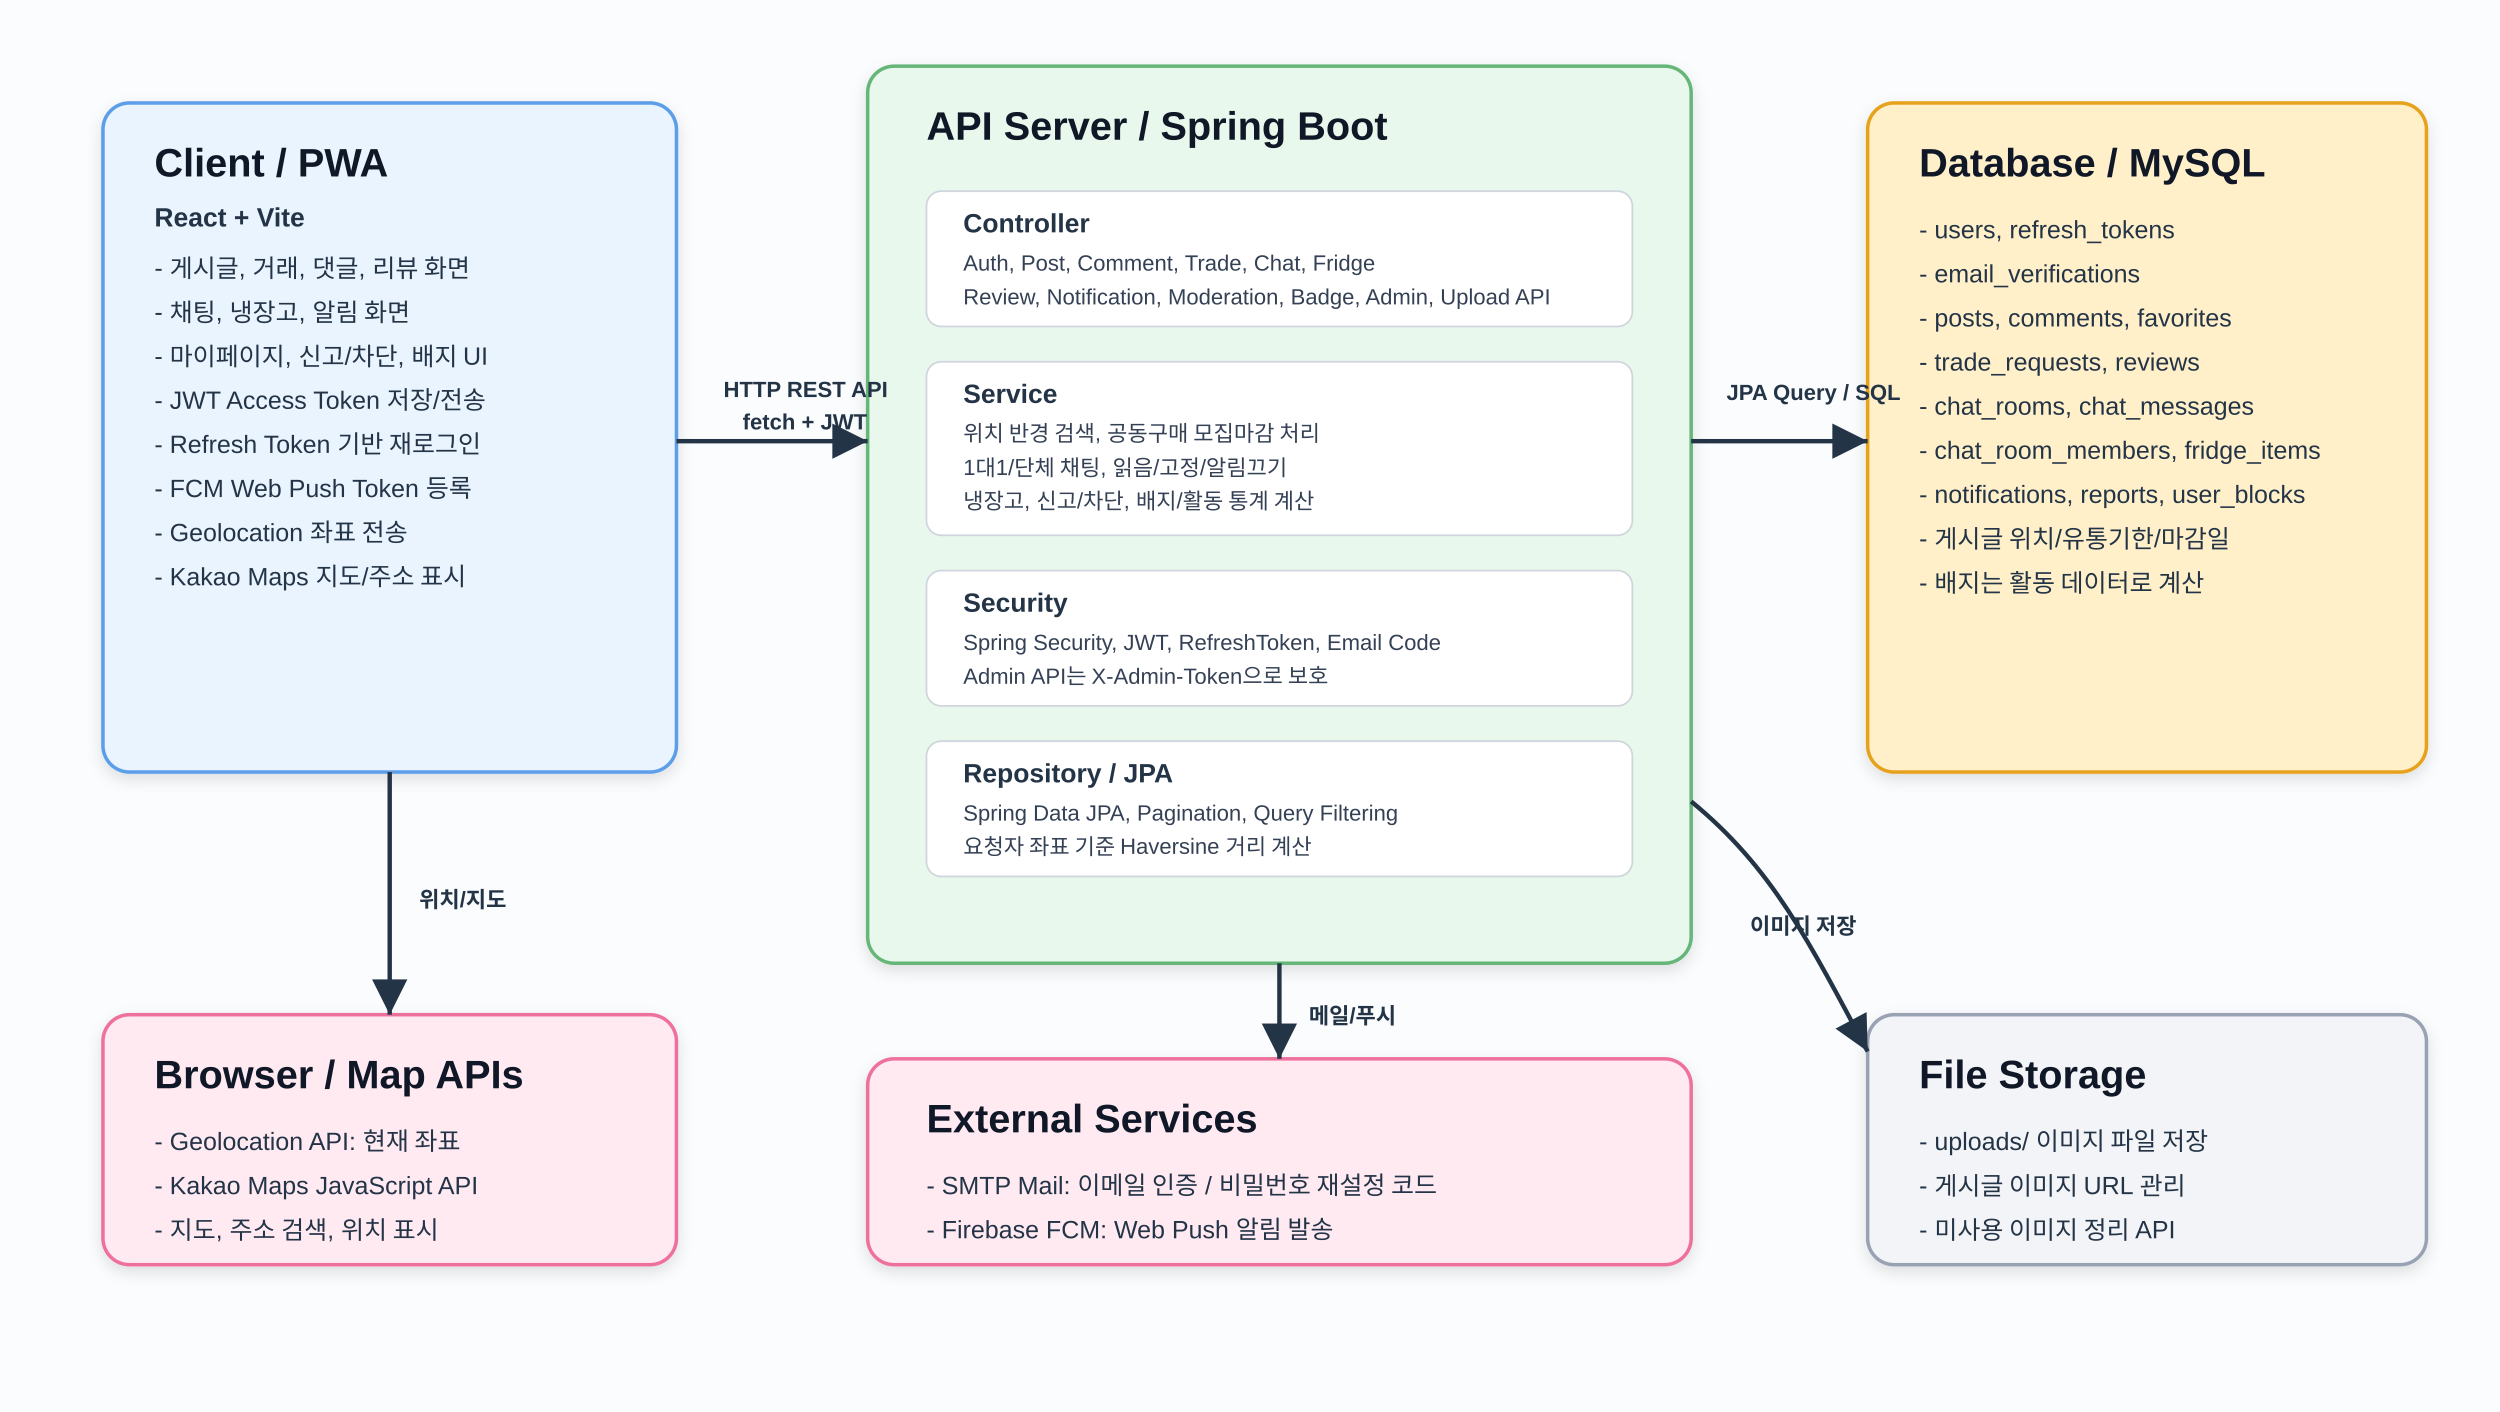
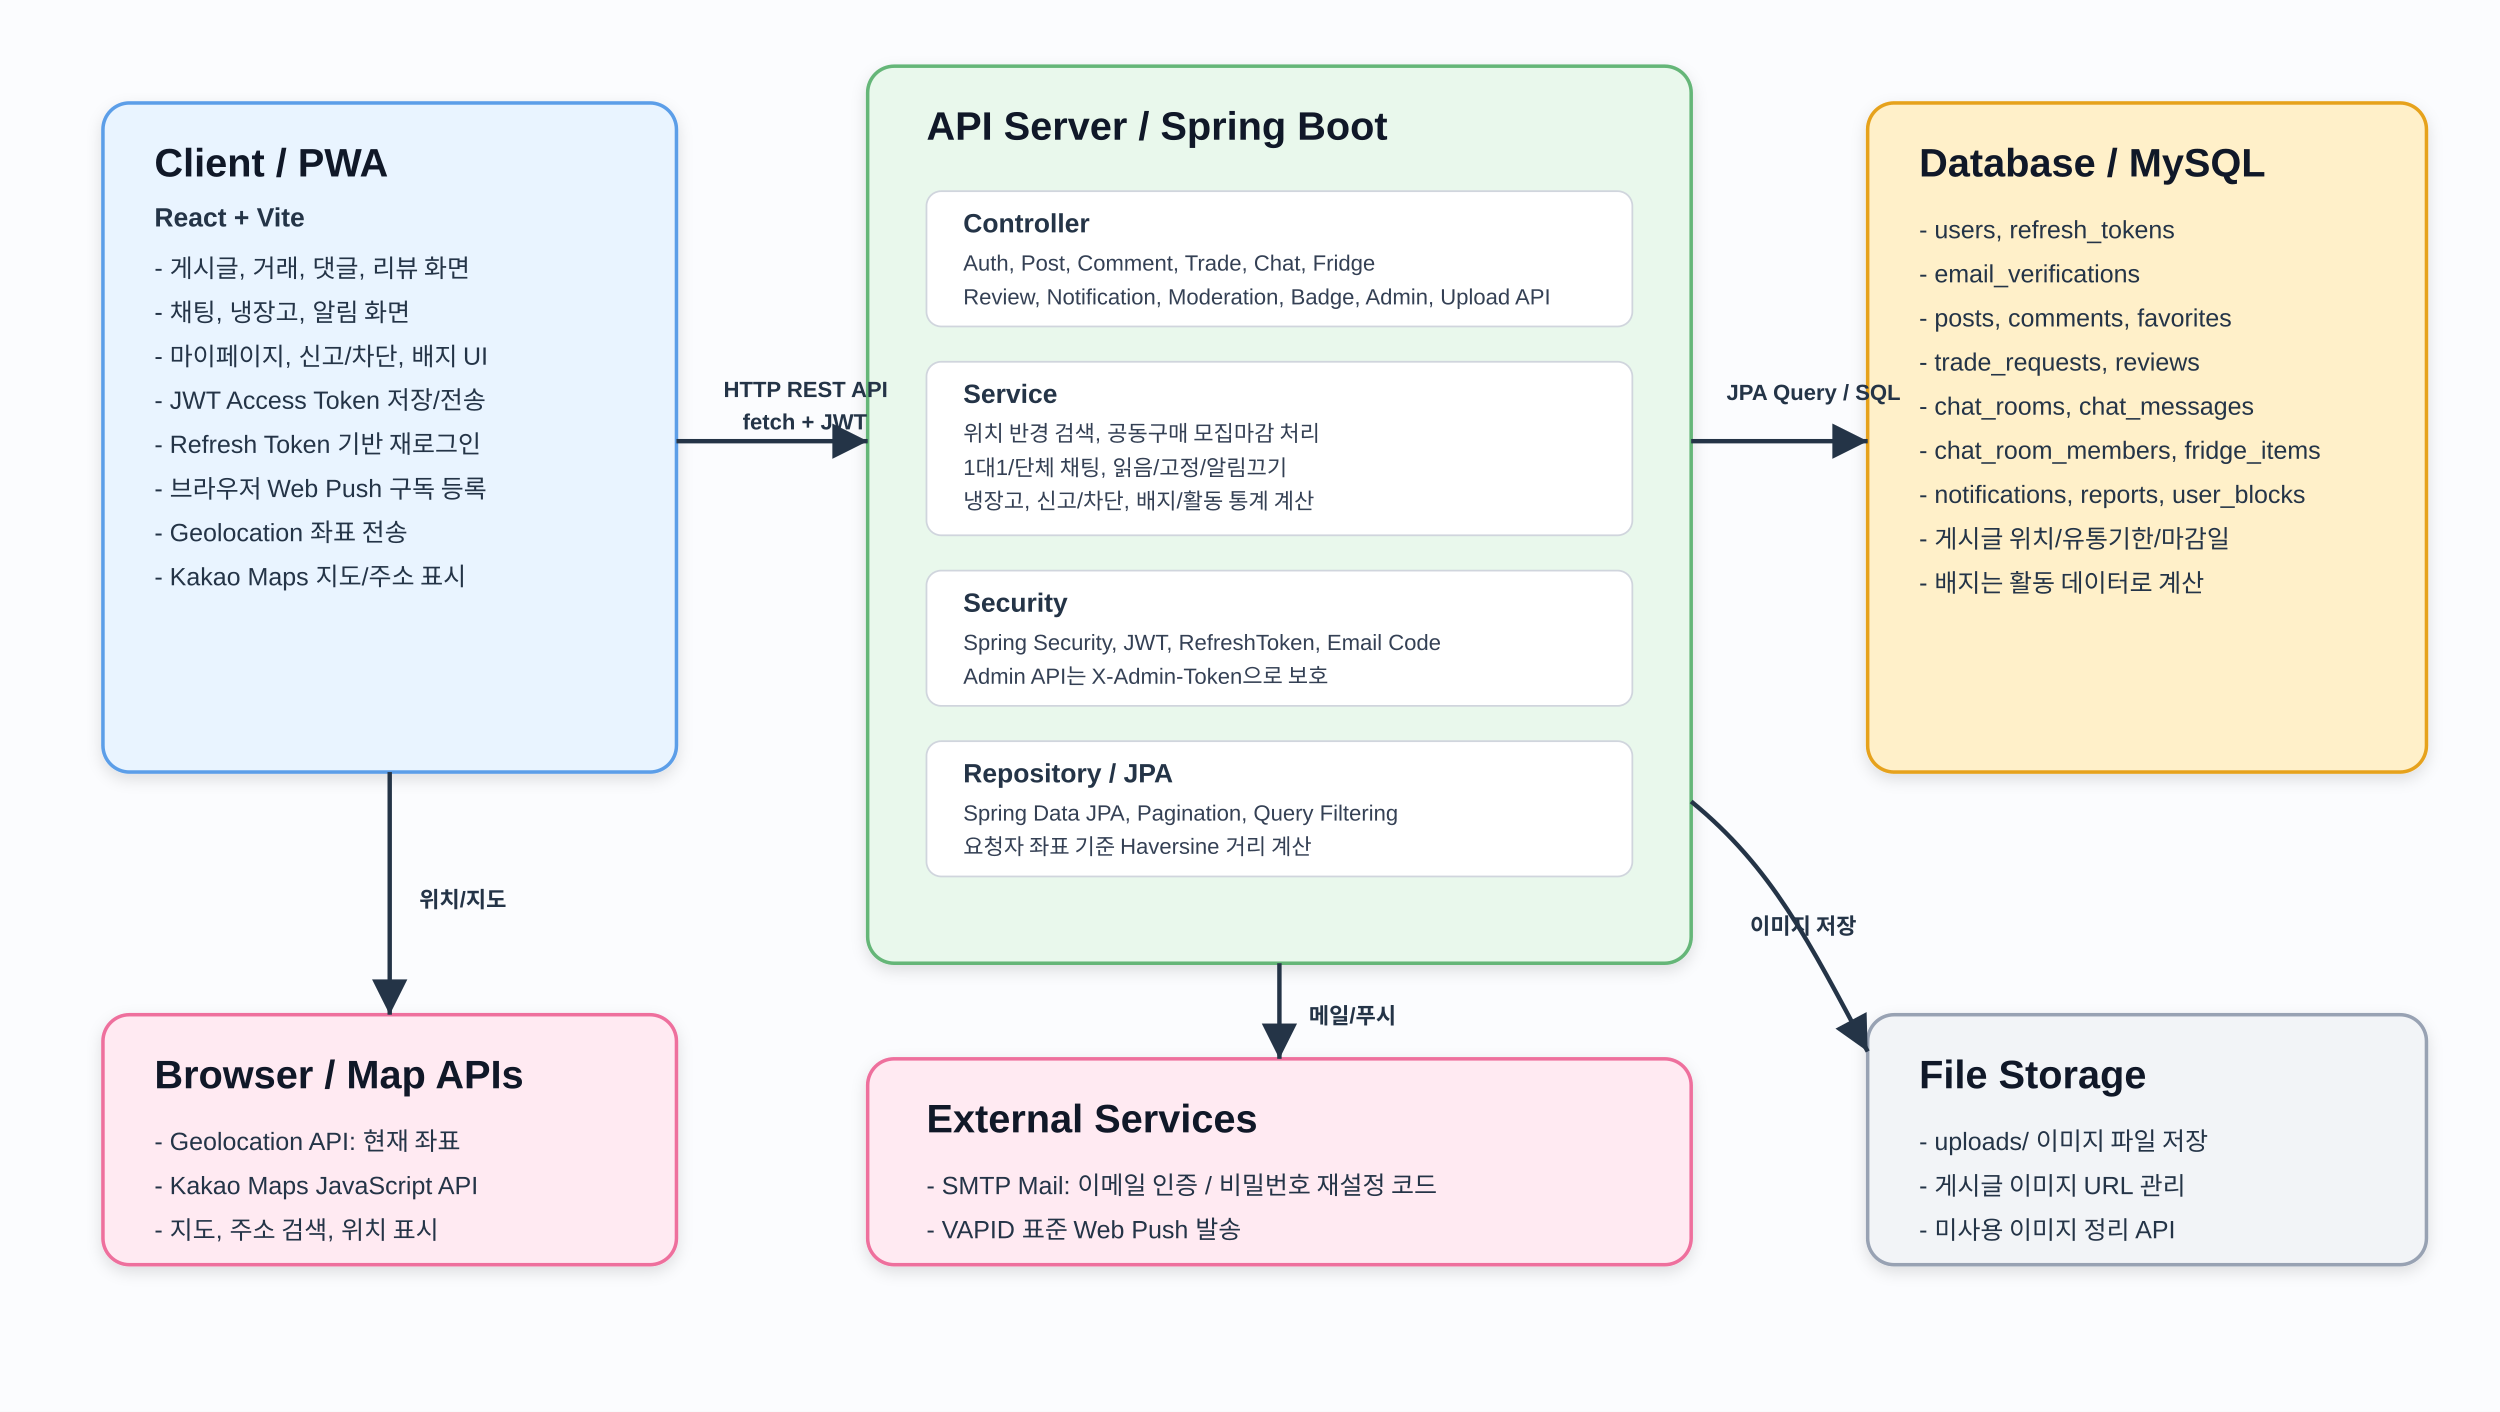
<svg xmlns="http://www.w3.org/2000/svg" width="1700" height="960" viewBox="0 0 1700 960">
  <defs>
    <marker id="arrow" markerWidth="12" markerHeight="12" refX="10" refY="6" orient="auto" markerUnits="strokeWidth">
      <path d="M2,2 L10,6 L2,10 Z" fill="#243447" />
    </marker>
    <filter id="shadow" x="-10%" y="-10%" width="120%" height="130%">
      <feDropShadow dx="0" dy="4" stdDeviation="5" flood-color="#000" flood-opacity="0.12" />
    </filter>
    <style>
      .bg { fill: #fbfcfe; }
      .box { stroke-width: 2.4; rx: 18; filter: url(#shadow); }
      .client { fill: #e9f4ff; stroke: #5b9ee8; }
      .server { fill: #e9f8ec; stroke: #65b678; }
      .db { fill: #fff0c9; stroke: #e6a21f; }
      .external { fill: #ffeaf2; stroke: #ee6f9d; }
      .storage { fill: #f2f4f7; stroke: #98a2b3; }
      .head { font: 800 27px 'Segoe UI', 'Malgun Gothic', Arial, sans-serif; fill: #101828; }
      .section { font: 800 18px 'Segoe UI', 'Malgun Gothic', Arial, sans-serif; fill: #243447; }
      .text { font: 500 17px 'Segoe UI', 'Malgun Gothic', Arial, sans-serif; fill: #243447; }
      .small { font: 500 15px 'Segoe UI', 'Malgun Gothic', Arial, sans-serif; fill: #344054; }
      .pill { fill: #ffffff; stroke: #d0d5dd; stroke-width: 1.2; rx: 10; }
      .arrow { stroke: #243447; stroke-width: 3; fill: none; marker-end: url(#arrow); }
      .label { font: 800 15px 'Segoe UI', 'Malgun Gothic', Arial, sans-serif; fill: #243447; }
    </style>
  </defs>
  <rect class="bg" width="1700" height="960" />
  <rect x="70" y="70" width="390" height="455" class="box client" />
  <text x="105" y="120" class="head">Client / PWA</text>
  <text x="105" y="154" class="section">React + Vite</text>
  <text x="105" y="188" class="text">- 게시글, 거래, 댓글, 리뷰 화면</text>
  <text x="105" y="218" class="text">- 채팅, 냉장고, 알림 화면</text>
  <text x="105" y="248" class="text">- 마이페이지, 신고/차단, 배지 UI</text>
  <text x="105" y="278" class="text">- JWT Access Token 저장/전송</text>
  <text x="105" y="308" class="text">- Refresh Token 기반 재로그인</text>
-   <text x="105" y="338" class="text">- FCM Web Push Token 등록</text>
+   <text x="105" y="338" class="text">- 브라우저 Web Push 구독 등록</text>
  <text x="105" y="368" class="text">- Geolocation 좌표 전송</text>
  <text x="105" y="398" class="text">- Kakao Maps 지도/주소 표시</text>
  <rect x="590" y="45" width="560" height="610" class="box server" />
  <text x="630" y="95" class="head">API Server / Spring Boot</text>
  <rect x="630" y="130" width="480" height="92" class="pill" />
  <text x="655" y="158" class="section">Controller</text>
  <text x="655" y="184" class="small">Auth, Post, Comment, Trade, Chat, Fridge</text>
  <text x="655" y="207" class="small">Review, Notification, Moderation, Badge, Admin, Upload API</text>
  <rect x="630" y="246" width="480" height="118" class="pill" />
  <text x="655" y="274" class="section">Service</text>
  <text x="655" y="300" class="small">위치 반경 검색, 공동구매 모집마감 처리</text>
  <text x="655" y="323" class="small">1대1/단체 채팅, 읽음/고정/알림끄기</text>
  <text x="655" y="346" class="small">냉장고, 신고/차단, 배지/활동 통계 계산</text>
  <rect x="630" y="388" width="480" height="92" class="pill" />
  <text x="655" y="416" class="section">Security</text>
  <text x="655" y="442" class="small">Spring Security, JWT, RefreshToken, Email Code</text>
  <text x="655" y="465" class="small">Admin API는 X-Admin-Token으로 보호</text>
  <rect x="630" y="504" width="480" height="92" class="pill" />
  <text x="655" y="532" class="section">Repository / JPA</text>
  <text x="655" y="558" class="small">Spring Data JPA, Pagination, Query Filtering</text>
  <text x="655" y="581" class="small">요청자 좌표 기준 Haversine 거리 계산</text>
  <rect x="1270" y="70" width="380" height="455" class="box db" />
  <text x="1305" y="120" class="head">Database / MySQL</text>
  <text x="1305" y="162" class="text">- users, refresh_tokens</text>
  <text x="1305" y="192" class="text">- email_verifications</text>
  <text x="1305" y="222" class="text">- posts, comments, favorites</text>
  <text x="1305" y="252" class="text">- trade_requests, reviews</text>
  <text x="1305" y="282" class="text">- chat_rooms, chat_messages</text>
  <text x="1305" y="312" class="text">- chat_room_members, fridge_items</text>
  <text x="1305" y="342" class="text">- notifications, reports, user_blocks</text>
  <text x="1305" y="372" class="text">- 게시글 위치/유통기한/마감일</text>
  <text x="1305" y="402" class="text">- 배지는 활동 데이터로 계산</text>
  <rect x="70" y="690" width="390" height="170" class="box external" />
  <text x="105" y="740" class="head">Browser / Map APIs</text>
  <text x="105" y="782" class="text">- Geolocation API: 현재 좌표</text>
  <text x="105" y="812" class="text">- Kakao Maps JavaScript API</text>
  <text x="105" y="842" class="text">- 지도, 주소 검색, 위치 표시</text>
  <rect x="590" y="720" width="560" height="140" class="box external" />
  <text x="630" y="770" class="head">External Services</text>
  <text x="630" y="812" class="text">- SMTP Mail: 이메일 인증 / 비밀번호 재설정 코드</text>
-   <text x="630" y="842" class="text">- Firebase FCM: Web Push 알림 발송</text>
+   <text x="630" y="842" class="text">- VAPID 표준 Web Push 발송</text>
  <rect x="1270" y="690" width="380" height="170" class="box storage" />
  <text x="1305" y="740" class="head">File Storage</text>
  <text x="1305" y="782" class="text">- uploads/ 이미지 파일 저장</text>
  <text x="1305" y="812" class="text">- 게시글 이미지 URL 관리</text>
  <text x="1305" y="842" class="text">- 미사용 이미지 정리 API</text>
  <path d="M460 300 H590" class="arrow" />
  <text x="492" y="270" class="label">HTTP REST API</text>
  <text x="505" y="292" class="label">fetch + JWT</text>
  <path d="M1150 300 H1270" class="arrow" />
  <text x="1174" y="272" class="label">JPA Query / SQL</text>
  <path d="M265 525 V690" class="arrow" />
  <text x="285" y="617" class="label">위치/지도</text>
  <path d="M870 655 V720" class="arrow" />
  <text x="890" y="696" class="label">메일/푸시</text>
  <path d="M1150 545 C1205 590 1230 640 1270 715" class="arrow" />
  <text x="1190" y="635" class="label">이미지 저장</text>
</svg>
